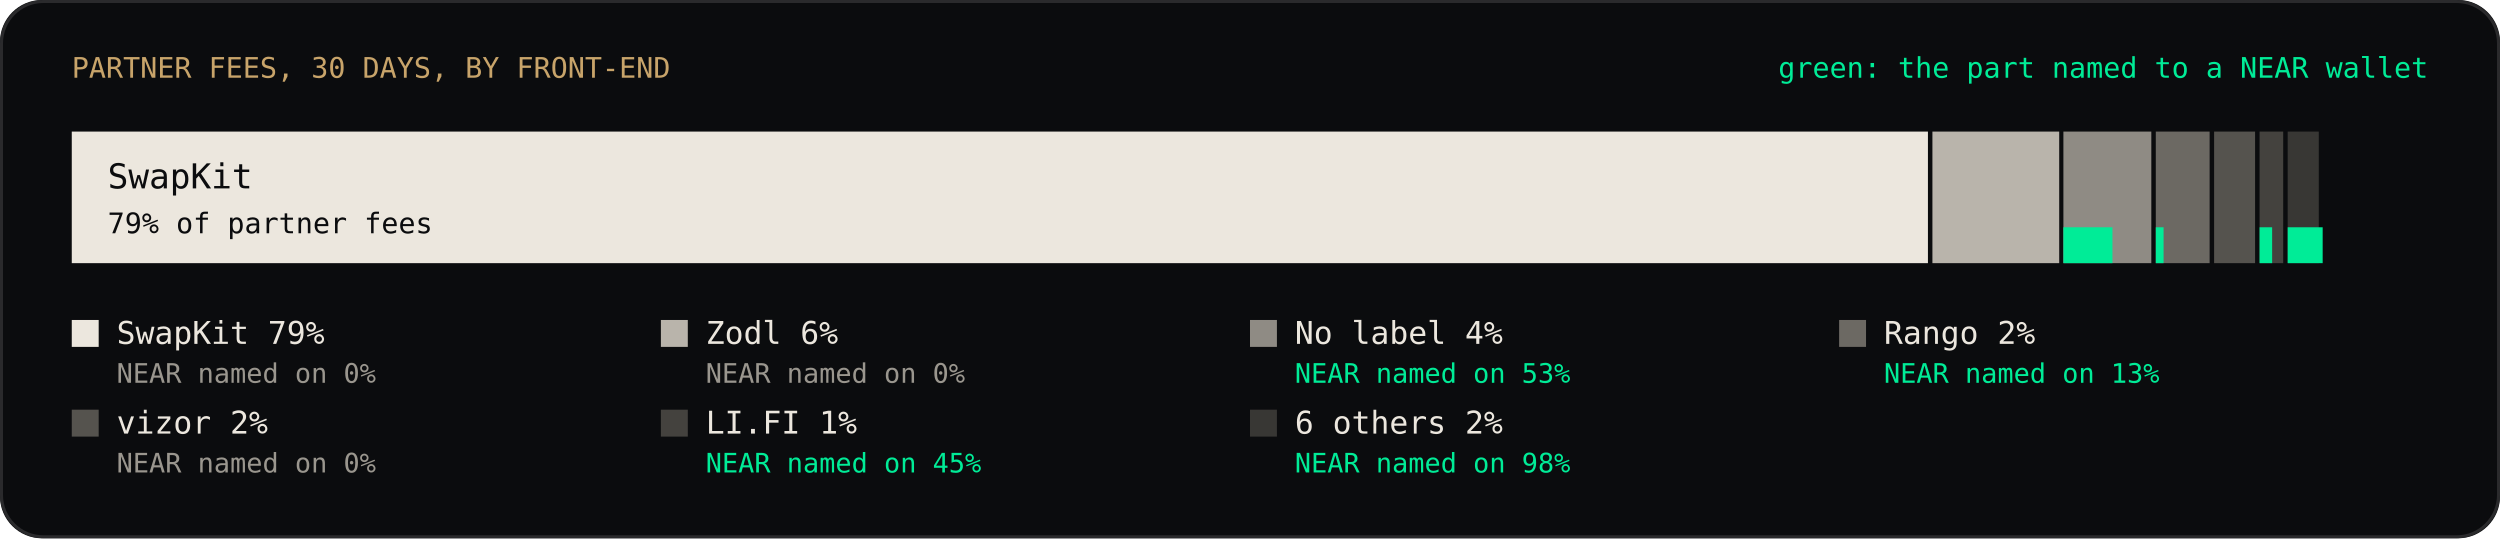
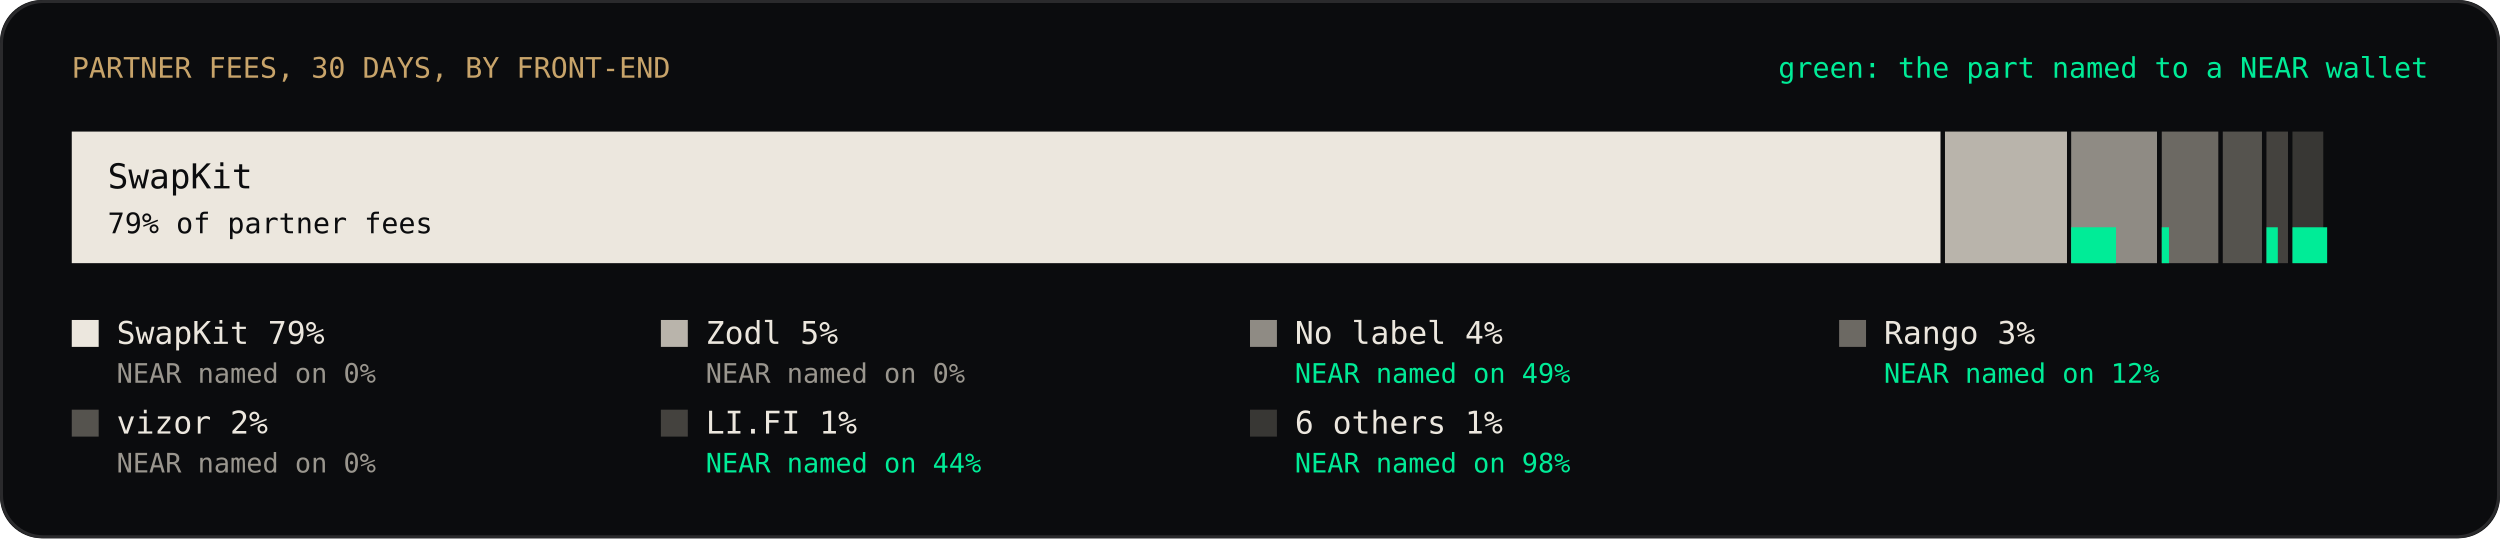
<svg xmlns="http://www.w3.org/2000/svg" viewBox="0 0 836 180" width="836" height="180" font-family="'JetBrains Mono', ui-monospace, SFMono-Regular, Menlo, Consolas, monospace" font-size="9">
  <rect width="836" height="180" rx="14" fill="#0b0c0e" />
  <rect x="0.5" y="0.5" width="835" height="179" rx="14" fill="none" stroke="#2a2a2c" />
  <text x="24.0" y="26.0" fill="#c8a46a" font-size="9.5" font-weight="500" text-anchor="start">PARTNER FEES, 30 DAYS, BY FRONT-END</text>
  <text x="812.0" y="26.0" fill="#00ec97" font-size="9.5" font-weight="400" text-anchor="end">green: the part named to a NEAR wallet</text>
-   <rect x="24.0" y="44.0" width="620.7" height="44.0" fill="#ece7de" />
+   <rect x="24.0" y="44.0" width="624.9" height="44.0" fill="#ece7de" />
  <text x="36.0" y="63.0" fill="#0b0c0e" font-size="11.5" font-weight="500" text-anchor="start">SwapKit</text>
  <text x="36.0" y="78.0" fill="#0b0c0e" font-size="9.5" font-weight="400" text-anchor="start">79% of partner fees</text>
-   <rect x="646.2" y="44.0" width="42.4" height="44.0" fill="#b9b4ab" />
-   <rect x="690.0" y="44.0" width="29.4" height="44.0" fill="#8f8b84" />
-   <rect x="690.0" y="76.0" width="16.4" height="12" fill="#00ec97" />
-   <rect x="720.9" y="44.0" width="18.0" height="44.0" fill="#6c6963" />
-   <rect x="720.9" y="76.0" width="2.6" height="12" fill="#00ec97" />
-   <rect x="740.4" y="44.0" width="13.7" height="44.0" fill="#55534e" />
-   <rect x="755.6" y="44.0" width="7.9" height="44.0" fill="#44423e" />
-   <rect x="755.6" y="76.0" width="4.2" height="12" fill="#00ec97" />
-   <rect x="765.0" y="44.0" width="10.4" height="44.0" fill="#383734" />
-   <rect x="765.0" y="76.0" width="11.7" height="12" fill="#00ec97" />
+   <rect x="650.4" y="44.0" width="40.8" height="44.0" fill="#b9b4ab" />
+   <rect x="692.6" y="44.0" width="28.7" height="44.0" fill="#8f8b84" />
+   <rect x="692.6" y="76.0" width="15.0" height="12" fill="#00ec97" />
+   <rect x="722.9" y="44.0" width="18.9" height="44.0" fill="#6c6963" />
+   <rect x="722.9" y="76.0" width="2.4" height="12" fill="#00ec97" />
+   <rect x="743.3" y="44.0" width="13.1" height="44.0" fill="#55534e" />
+   <rect x="757.9" y="44.0" width="7.2" height="44.0" fill="#44423e" />
+   <rect x="757.9" y="76.0" width="3.8" height="12" fill="#00ec97" />
+   <rect x="766.6" y="44.0" width="10.3" height="44.0" fill="#383734" />
+   <rect x="766.6" y="76.0" width="11.6" height="12" fill="#00ec97" />
  <rect x="24.0" y="107.0" width="9" height="9" fill="#ece7de" />
  <text x="39.0" y="115.0" fill="#ece7de" font-size="10.5" font-weight="400" text-anchor="start">SwapKit  79%</text>
  <text x="39.0" y="128.0" fill="#9a968e" font-size="9" font-weight="400" text-anchor="start">NEAR named on 0%</text>
  <rect x="221.0" y="107.0" width="9" height="9" fill="#b9b4ab" />
-   <text x="236.0" y="115.0" fill="#ece7de" font-size="10.5" font-weight="400" text-anchor="start">Zodl  6%</text>
+   <text x="236.0" y="115.0" fill="#ece7de" font-size="10.5" font-weight="400" text-anchor="start">Zodl  5%</text>
  <text x="236.0" y="128.0" fill="#9a968e" font-size="9" font-weight="400" text-anchor="start">NEAR named on 0%</text>
  <rect x="418.0" y="107.0" width="9" height="9" fill="#8f8b84" />
  <text x="433.0" y="115.0" fill="#ece7de" font-size="10.5" font-weight="400" text-anchor="start">No label  4%</text>
-   <text x="433.0" y="128.0" fill="#00ec97" font-size="9" font-weight="400" text-anchor="start">NEAR named on 53%</text>
+   <text x="433.0" y="128.0" fill="#00ec97" font-size="9" font-weight="400" text-anchor="start">NEAR named on 49%</text>
  <rect x="615.0" y="107.0" width="9" height="9" fill="#6c6963" />
-   <text x="630.0" y="115.0" fill="#ece7de" font-size="10.5" font-weight="400" text-anchor="start">Rango  2%</text>
-   <text x="630.0" y="128.0" fill="#00ec97" font-size="9" font-weight="400" text-anchor="start">NEAR named on 13%</text>
+   <text x="630.0" y="115.0" fill="#ece7de" font-size="10.5" font-weight="400" text-anchor="start">Rango  3%</text>
+   <text x="630.0" y="128.0" fill="#00ec97" font-size="9" font-weight="400" text-anchor="start">NEAR named on 12%</text>
  <rect x="24.0" y="137.0" width="9" height="9" fill="#55534e" />
  <text x="39.0" y="145.0" fill="#ece7de" font-size="10.5" font-weight="400" text-anchor="start">vizor  2%</text>
  <text x="39.0" y="158.0" fill="#9a968e" font-size="9" font-weight="400" text-anchor="start">NEAR named on 0%</text>
  <rect x="221.0" y="137.0" width="9" height="9" fill="#44423e" />
  <text x="236.0" y="145.0" fill="#ece7de" font-size="10.5" font-weight="400" text-anchor="start">LI.FI  1%</text>
-   <text x="236.0" y="158.0" fill="#00ec97" font-size="9" font-weight="400" text-anchor="start">NEAR named on 45%</text>
+   <text x="236.0" y="158.0" fill="#00ec97" font-size="9" font-weight="400" text-anchor="start">NEAR named on 44%</text>
  <rect x="418.0" y="137.0" width="9" height="9" fill="#383734" />
-   <text x="433.0" y="145.0" fill="#ece7de" font-size="10.5" font-weight="400" text-anchor="start">6 others  2%</text>
+   <text x="433.0" y="145.0" fill="#ece7de" font-size="10.5" font-weight="400" text-anchor="start">6 others  1%</text>
  <text x="433.0" y="158.0" fill="#00ec97" font-size="9" font-weight="400" text-anchor="start">NEAR named on 98%</text>
</svg>
